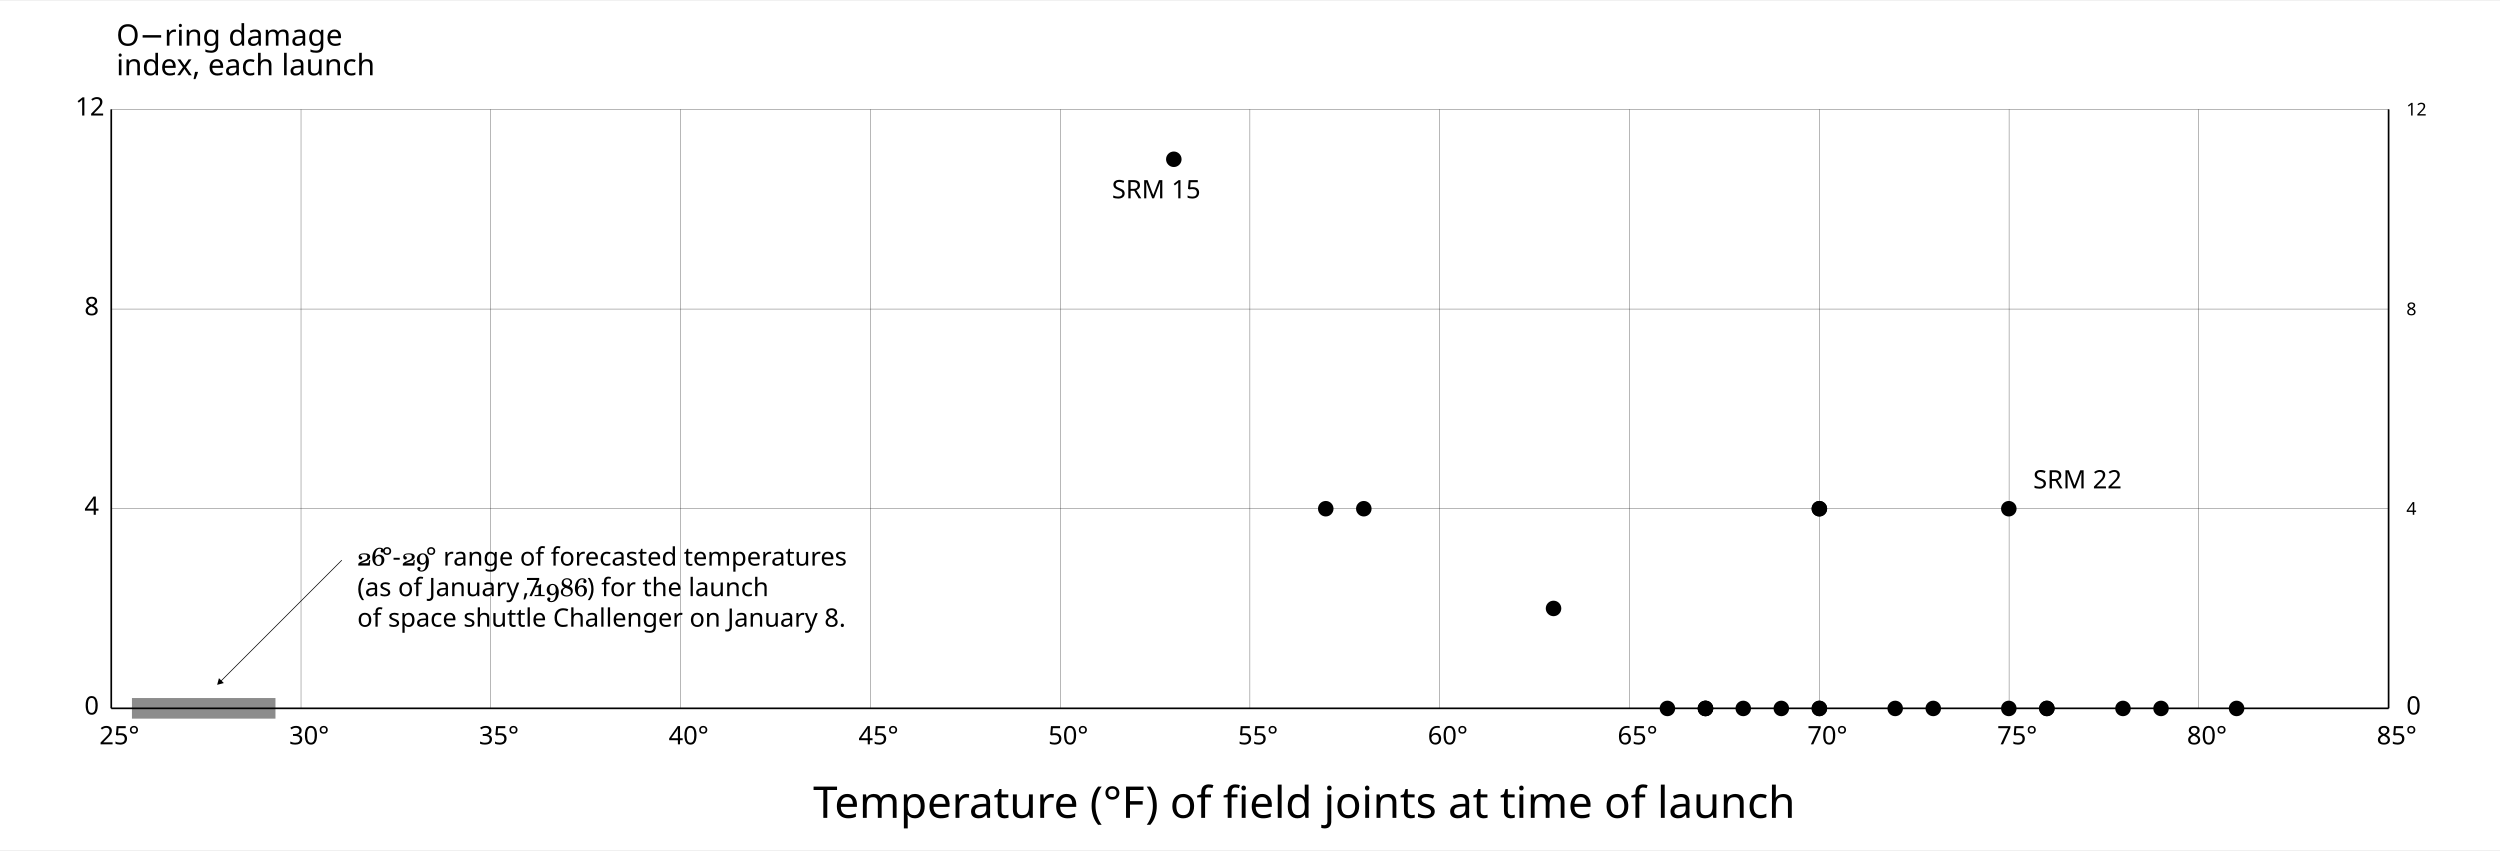
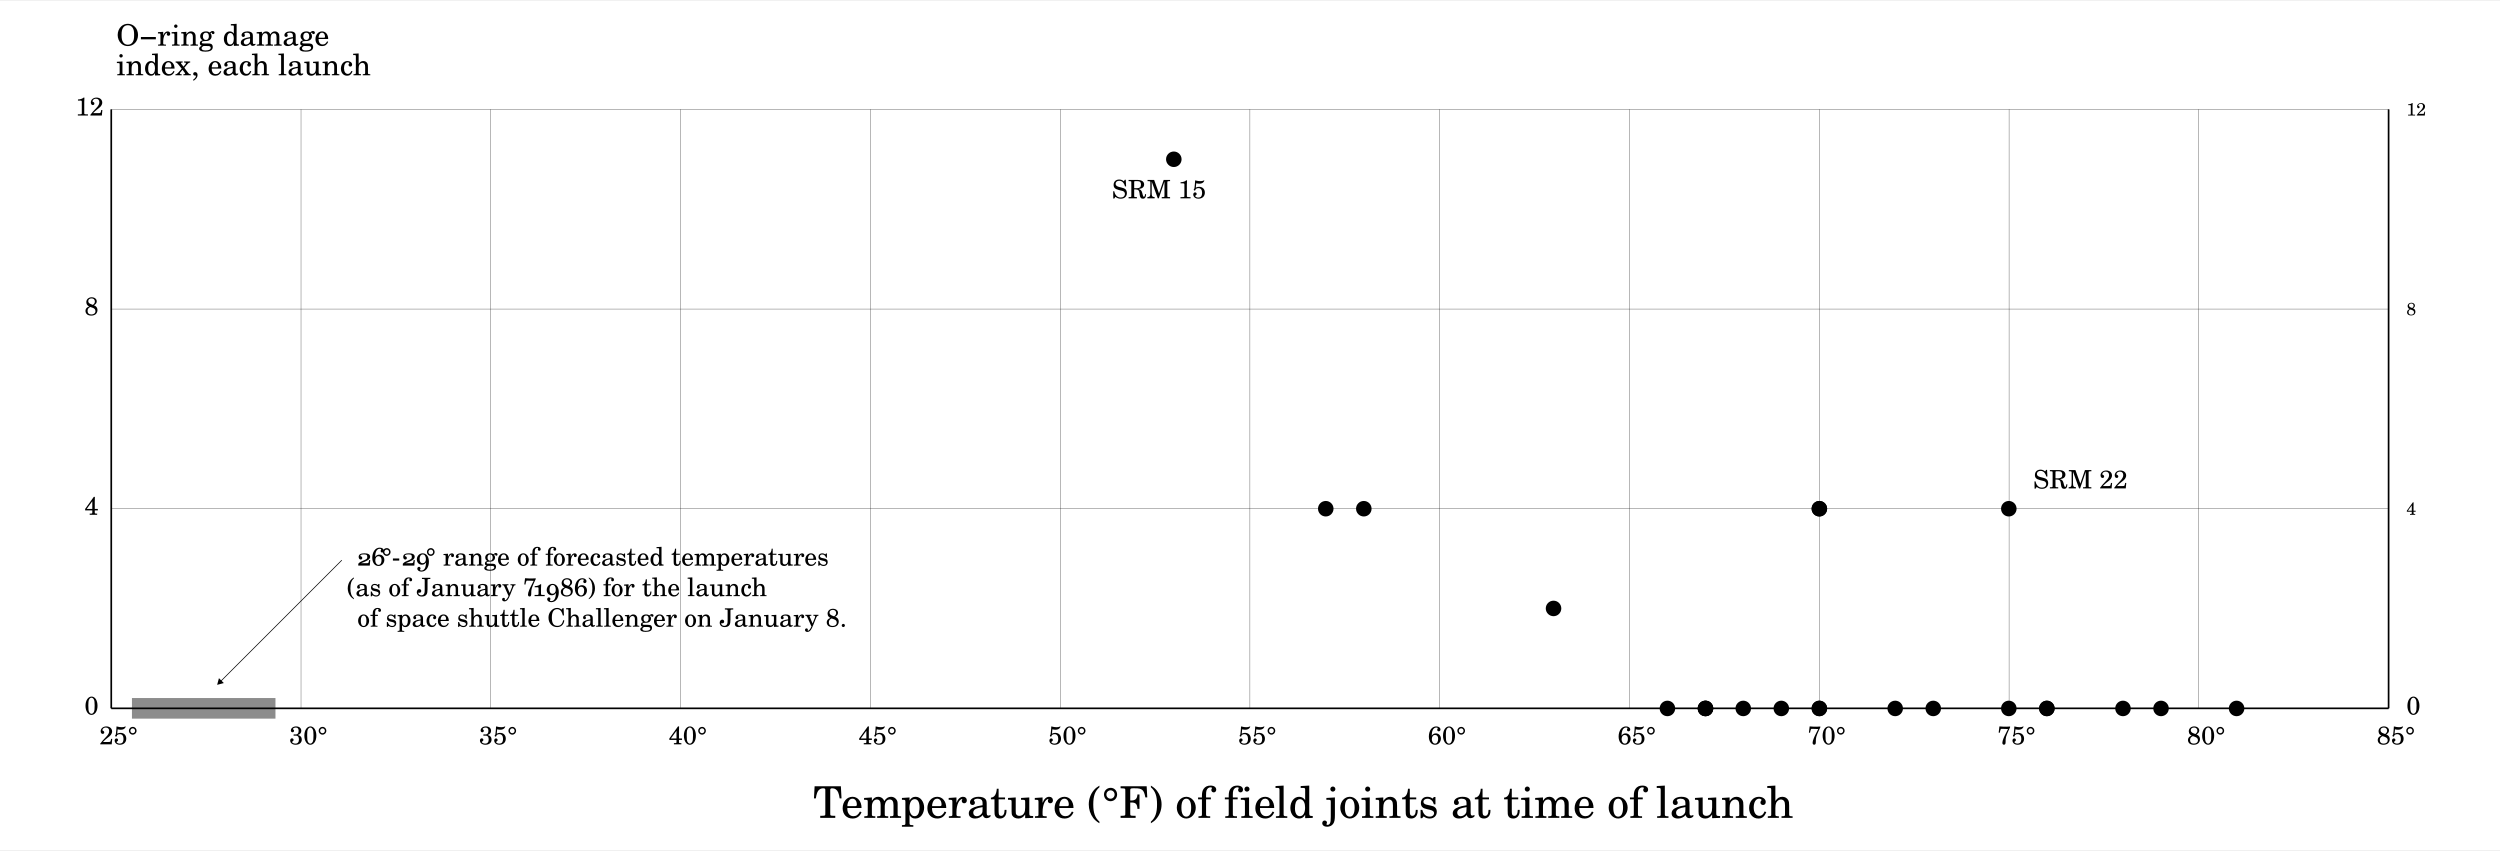
<svg xmlns="http://www.w3.org/2000/svg" viewBox="0 0 1440 489.6" height="489.6" width="1440" xml:space="preserve" id="svg2" version="1.1">
  <defs id="defs6">
    <clipPath clipPathUnits="userSpaceOnUse" id="clipPath18">
      <path d="M 0,367.2 H 1080 V 0 H 0 Z" id="path16" />
    </clipPath>
  </defs>
  <g id="g10" transform="matrix(1.333333,0,0,-1.333333,0,489.6)">
    <g id="g12">
      <g id="g14" clip-path="url(#clipPath18)">
        <path d="m -0.033,366.433 h 1080 V -0.766 h -1080 z" style="fill:#eaf2f3;fill-opacity:1;fill-rule:nonzero;stroke:none" id="path20" />
        <path d="m -0.033,366.433 h 1080 V -0.766 h -1080 z" style="fill:#ffffff;fill-opacity:1;fill-rule:nonzero;stroke:none" id="path22" />
        <path d="m -0.033,-0.767 v 367.2 h 1080 v -367.2 h -1080" style="fill:none;stroke:#ffffff;stroke-width:0.734;stroke-linecap:butt;stroke-linejoin:miter;stroke-miterlimit:10;stroke-dasharray:none;stroke-opacity:1" id="path24" />
        <path d="m 48.061,319.96 h 983.813 V 61.198 H 48.061 Z" style="fill:#ffffff;fill-opacity:1;fill-rule:nonzero;stroke:none" id="path26" />
        <path d="M 48.061,61.198 V 319.96 h 983.812 V 61.198 H 48.061" style="fill:none;stroke:#ffffff;stroke-width:0.734;stroke-linecap:butt;stroke-linejoin:miter;stroke-miterlimit:10;stroke-dasharray:none;stroke-opacity:1" id="path28" />
        <path d="M 1031.873,61.198 V 319.96 M 949.895,61.198 V 319.96 M 867.916,61.198 V 319.96 M 785.937,61.198 V 319.96 M 703.924,61.198 V 319.96 M 621.945,61.198 V 319.96 M 539.967,61.198 V 319.96 M 457.988,61.198 V 319.96 M 376.009,61.198 V 319.96 M 293.997,61.198 V 319.96 M 212.018,61.198 V 319.96 M 130.039,61.198 V 319.96 m -81.978,0 h 983.812 M 48.061,233.694 h 983.812 M 48.061,147.463 h 983.812 M 48.061,61.198 h 983.812 M 48.061,319.96 h 983.812 M 48.061,233.694 h 983.812 M 48.061,147.463 h 983.812 M 48.061,61.198 h 983.812" style="fill:none;stroke:#000000;stroke-width:0.12;stroke-linecap:butt;stroke-linejoin:miter;stroke-miterlimit:10;stroke-dasharray:none;stroke-opacity:1" id="path30" />
        <path d="m 509.888,298.394 c 0,1.546 -1.255,2.8 -2.801,2.8 -1.546,0 -2.801,-1.254 -2.801,-2.8 0,-1.547 1.255,-2.801 2.801,-2.801 1.546,0 2.801,1.254 2.801,2.801" style="fill:#000000;fill-opacity:1;fill-rule:nonzero;stroke:none" id="path32" />
        <path d="m 509.888,298.394 c 0,1.546 -1.255,2.8 -2.801,2.8 -1.546,0 -2.801,-1.254 -2.801,-2.8 0,-1.547 1.255,-2.801 2.801,-2.801 1.546,0 2.801,1.254 2.801,2.801" style="fill:none;stroke:#000000;stroke-width:1.102;stroke-linecap:butt;stroke-linejoin:miter;stroke-miterlimit:10;stroke-dasharray:none;stroke-opacity:1" id="path34" />
        <path d="m 575.528,147.434 c 0,1.545 -1.255,2.8 -2.801,2.8 -1.546,0 -2.801,-1.255 -2.801,-2.8 0,-1.547 1.255,-2.802 2.801,-2.802 1.546,0 2.801,1.255 2.801,2.802" style="fill:#000000;fill-opacity:1;fill-rule:nonzero;stroke:none" id="path36" />
        <path d="m 575.528,147.434 c 0,1.545 -1.255,2.8 -2.801,2.8 -1.546,0 -2.801,-1.255 -2.801,-2.8 0,-1.547 1.255,-2.802 2.801,-2.802 1.546,0 2.801,1.255 2.801,2.802" style="fill:none;stroke:#000000;stroke-width:1.102;stroke-linecap:butt;stroke-linejoin:miter;stroke-miterlimit:10;stroke-dasharray:none;stroke-opacity:1" id="path38" />
        <path d="m 591.968,147.434 c 0,1.545 -1.255,2.8 -2.801,2.8 -1.547,0 -2.802,-1.255 -2.802,-2.8 0,-1.547 1.255,-2.802 2.802,-2.802 1.546,0 2.801,1.255 2.801,2.802" style="fill:#000000;fill-opacity:1;fill-rule:nonzero;stroke:none" id="path40" />
        <path d="m 591.968,147.434 c 0,1.545 -1.255,2.8 -2.801,2.8 -1.547,0 -2.802,-1.255 -2.802,-2.8 0,-1.547 1.255,-2.802 2.802,-2.802 1.546,0 2.801,1.255 2.801,2.802" style="fill:none;stroke:#000000;stroke-width:1.102;stroke-linecap:butt;stroke-linejoin:miter;stroke-miterlimit:10;stroke-dasharray:none;stroke-opacity:1" id="path42" />
        <path d="m 673.928,104.354 c 0,1.545 -1.255,2.8 -2.801,2.8 -1.547,0 -2.802,-1.255 -2.802,-2.8 0,-1.547 1.255,-2.802 2.802,-2.802 1.546,0 2.801,1.255 2.801,2.802" style="fill:#000000;fill-opacity:1;fill-rule:nonzero;stroke:none" id="path44" />
        <path d="m 673.928,104.354 c 0,1.545 -1.255,2.8 -2.801,2.8 -1.547,0 -2.802,-1.255 -2.802,-2.8 0,-1.547 1.255,-2.802 2.802,-2.802 1.546,0 2.801,1.255 2.801,2.802" style="fill:none;stroke:#000000;stroke-width:1.102;stroke-linecap:butt;stroke-linejoin:miter;stroke-miterlimit:10;stroke-dasharray:none;stroke-opacity:1" id="path46" />
        <path d="m 723.128,61.153 c 0,1.546 -1.255,2.801 -2.801,2.801 -1.547,0 -2.802,-1.255 -2.802,-2.801 0,-1.546 1.255,-2.801 2.802,-2.801 1.546,0 2.801,1.255 2.801,2.801" style="fill:#000000;fill-opacity:1;fill-rule:nonzero;stroke:none" id="path48" />
        <path d="m 723.128,61.153 c 0,1.546 -1.255,2.801 -2.801,2.801 -1.547,0 -2.802,-1.255 -2.802,-2.801 0,-1.546 1.255,-2.801 2.802,-2.801 1.546,0 2.801,1.255 2.801,2.801" style="fill:none;stroke:#000000;stroke-width:1.102;stroke-linecap:butt;stroke-linejoin:miter;stroke-miterlimit:10;stroke-dasharray:none;stroke-opacity:1" id="path50" />
        <path d="m 739.568,61.153 c 0,1.546 -1.255,2.801 -2.801,2.801 -1.546,0 -2.801,-1.255 -2.801,-2.801 0,-1.546 1.255,-2.801 2.801,-2.801 1.546,0 2.801,1.255 2.801,2.801" style="fill:#000000;fill-opacity:1;fill-rule:nonzero;stroke:none" id="path52" />
        <path d="m 739.568,61.153 c 0,1.546 -1.255,2.801 -2.801,2.801 -1.546,0 -2.801,-1.255 -2.801,-2.801 0,-1.546 1.255,-2.801 2.801,-2.801 1.546,0 2.801,1.255 2.801,2.801" style="fill:none;stroke:#000000;stroke-width:1.102;stroke-linecap:butt;stroke-linejoin:miter;stroke-miterlimit:10;stroke-dasharray:none;stroke-opacity:1" id="path54" />
        <path d="m 739.568,61.153 c 0,1.546 -1.255,2.801 -2.801,2.801 -1.546,0 -2.801,-1.255 -2.801,-2.801 0,-1.546 1.255,-2.801 2.801,-2.801 1.546,0 2.801,1.255 2.801,2.801" style="fill:#000000;fill-opacity:1;fill-rule:nonzero;stroke:none" id="path56" />
        <path d="m 739.568,61.153 c 0,1.546 -1.255,2.801 -2.801,2.801 -1.546,0 -2.801,-1.255 -2.801,-2.801 0,-1.546 1.255,-2.801 2.801,-2.801 1.546,0 2.801,1.255 2.801,2.801" style="fill:none;stroke:#000000;stroke-width:1.102;stroke-linecap:butt;stroke-linejoin:miter;stroke-miterlimit:10;stroke-dasharray:none;stroke-opacity:1" id="path58" />
        <path d="m 739.568,61.153 c 0,1.546 -1.255,2.801 -2.801,2.801 -1.546,0 -2.801,-1.255 -2.801,-2.801 0,-1.546 1.255,-2.801 2.801,-2.801 1.546,0 2.801,1.255 2.801,2.801" style="fill:#000000;fill-opacity:1;fill-rule:nonzero;stroke:none" id="path60" />
        <path d="m 739.568,61.153 c 0,1.546 -1.255,2.801 -2.801,2.801 -1.546,0 -2.801,-1.255 -2.801,-2.801 0,-1.546 1.255,-2.801 2.801,-2.801 1.546,0 2.801,1.255 2.801,2.801" style="fill:none;stroke:#000000;stroke-width:1.102;stroke-linecap:butt;stroke-linejoin:miter;stroke-miterlimit:10;stroke-dasharray:none;stroke-opacity:1" id="path62" />
        <path d="m 755.888,61.153 c 0,1.546 -1.255,2.801 -2.801,2.801 -1.546,0 -2.802,-1.255 -2.802,-2.801 0,-1.546 1.256,-2.801 2.802,-2.801 1.546,0 2.801,1.255 2.801,2.801" style="fill:#000000;fill-opacity:1;fill-rule:nonzero;stroke:none" id="path64" />
        <path d="m 755.888,61.153 c 0,1.546 -1.255,2.801 -2.801,2.801 -1.546,0 -2.802,-1.255 -2.802,-2.801 0,-1.546 1.256,-2.801 2.802,-2.801 1.546,0 2.801,1.255 2.801,2.801" style="fill:none;stroke:#000000;stroke-width:1.102;stroke-linecap:butt;stroke-linejoin:miter;stroke-miterlimit:10;stroke-dasharray:none;stroke-opacity:1" id="path66" />
        <path d="m 772.328,61.153 c 0,1.546 -1.255,2.801 -2.802,2.801 -1.546,0 -2.8,-1.255 -2.8,-2.801 0,-1.546 1.254,-2.801 2.8,-2.801 1.547,0 2.802,1.255 2.802,2.801" style="fill:#000000;fill-opacity:1;fill-rule:nonzero;stroke:none" id="path68" />
        <path d="m 772.328,61.153 c 0,1.546 -1.255,2.801 -2.802,2.801 -1.546,0 -2.8,-1.255 -2.8,-2.801 0,-1.546 1.254,-2.801 2.8,-2.801 1.547,0 2.802,1.255 2.802,2.801" style="fill:none;stroke:#000000;stroke-width:1.102;stroke-linecap:butt;stroke-linejoin:miter;stroke-miterlimit:10;stroke-dasharray:none;stroke-opacity:1" id="path70" />
        <path d="m 788.768,147.434 c 0,1.545 -1.255,2.8 -2.801,2.8 -1.546,0 -2.801,-1.255 -2.801,-2.8 0,-1.547 1.255,-2.802 2.801,-2.802 1.546,0 2.801,1.255 2.801,2.802" style="fill:#000000;fill-opacity:1;fill-rule:nonzero;stroke:none" id="path72" />
        <path d="m 788.768,147.434 c 0,1.545 -1.255,2.8 -2.801,2.8 -1.546,0 -2.801,-1.255 -2.801,-2.8 0,-1.547 1.255,-2.802 2.801,-2.802 1.546,0 2.801,1.255 2.801,2.802" style="fill:none;stroke:#000000;stroke-width:1.102;stroke-linecap:butt;stroke-linejoin:miter;stroke-miterlimit:10;stroke-dasharray:none;stroke-opacity:1" id="path74" />
        <path d="m 788.768,61.153 c 0,1.546 -1.255,2.801 -2.801,2.801 -1.546,0 -2.801,-1.255 -2.801,-2.801 0,-1.546 1.255,-2.801 2.801,-2.801 1.546,0 2.801,1.255 2.801,2.801" style="fill:#000000;fill-opacity:1;fill-rule:nonzero;stroke:none" id="path76" />
        <path d="m 788.768,61.153 c 0,1.546 -1.255,2.801 -2.801,2.801 -1.546,0 -2.801,-1.255 -2.801,-2.801 0,-1.546 1.255,-2.801 2.801,-2.801 1.546,0 2.801,1.255 2.801,2.801" style="fill:none;stroke:#000000;stroke-width:1.102;stroke-linecap:butt;stroke-linejoin:miter;stroke-miterlimit:10;stroke-dasharray:none;stroke-opacity:1" id="path78" />
        <path d="m 788.768,147.434 c 0,1.545 -1.255,2.8 -2.801,2.8 -1.546,0 -2.801,-1.255 -2.801,-2.8 0,-1.547 1.255,-2.802 2.801,-2.802 1.546,0 2.801,1.255 2.801,2.802" style="fill:#000000;fill-opacity:1;fill-rule:nonzero;stroke:none" id="path80" />
        <path d="m 788.768,147.434 c 0,1.545 -1.255,2.8 -2.801,2.8 -1.546,0 -2.801,-1.255 -2.801,-2.8 0,-1.547 1.255,-2.802 2.801,-2.802 1.546,0 2.801,1.255 2.801,2.802" style="fill:none;stroke:#000000;stroke-width:1.102;stroke-linecap:butt;stroke-linejoin:miter;stroke-miterlimit:10;stroke-dasharray:none;stroke-opacity:1" id="path82" />
        <path d="m 788.768,61.153 c 0,1.546 -1.255,2.801 -2.801,2.801 -1.546,0 -2.801,-1.255 -2.801,-2.801 0,-1.546 1.255,-2.801 2.801,-2.801 1.546,0 2.801,1.255 2.801,2.801" style="fill:#000000;fill-opacity:1;fill-rule:nonzero;stroke:none" id="path84" />
        <path d="m 788.768,61.153 c 0,1.546 -1.255,2.801 -2.801,2.801 -1.546,0 -2.801,-1.255 -2.801,-2.801 0,-1.546 1.255,-2.801 2.801,-2.801 1.546,0 2.801,1.255 2.801,2.801" style="fill:none;stroke:#000000;stroke-width:1.102;stroke-linecap:butt;stroke-linejoin:miter;stroke-miterlimit:10;stroke-dasharray:none;stroke-opacity:1" id="path86" />
        <path d="m 821.528,61.153 c 0,1.546 -1.255,2.801 -2.801,2.801 -1.546,0 -2.801,-1.255 -2.801,-2.801 0,-1.546 1.255,-2.801 2.801,-2.801 1.546,0 2.801,1.255 2.801,2.801" style="fill:#000000;fill-opacity:1;fill-rule:nonzero;stroke:none" id="path88" />
        <path d="m 821.528,61.153 c 0,1.546 -1.255,2.801 -2.801,2.801 -1.546,0 -2.801,-1.255 -2.801,-2.801 0,-1.546 1.255,-2.801 2.801,-2.801 1.546,0 2.801,1.255 2.801,2.801" style="fill:none;stroke:#000000;stroke-width:1.102;stroke-linecap:butt;stroke-linejoin:miter;stroke-miterlimit:10;stroke-dasharray:none;stroke-opacity:1" id="path90" />
        <path d="m 837.968,61.153 c 0,1.546 -1.255,2.801 -2.801,2.801 -1.547,0 -2.802,-1.255 -2.802,-2.801 0,-1.546 1.255,-2.801 2.802,-2.801 1.546,0 2.801,1.255 2.801,2.801" style="fill:#000000;fill-opacity:1;fill-rule:nonzero;stroke:none" id="path92" />
        <path d="m 837.968,61.153 c 0,1.546 -1.255,2.801 -2.801,2.801 -1.547,0 -2.802,-1.255 -2.802,-2.801 0,-1.546 1.255,-2.801 2.802,-2.801 1.546,0 2.801,1.255 2.801,2.801" style="fill:none;stroke:#000000;stroke-width:1.102;stroke-linecap:butt;stroke-linejoin:miter;stroke-miterlimit:10;stroke-dasharray:none;stroke-opacity:1" id="path94" />
        <path d="m 870.608,61.153 c 0,1.546 -1.254,2.801 -2.801,2.801 -1.546,0 -2.801,-1.255 -2.801,-2.801 0,-1.546 1.255,-2.801 2.801,-2.801 1.547,0 2.801,1.255 2.801,2.801" style="fill:#000000;fill-opacity:1;fill-rule:nonzero;stroke:none" id="path96" />
        <path d="m 870.608,61.153 c 0,1.546 -1.254,2.801 -2.801,2.801 -1.546,0 -2.801,-1.255 -2.801,-2.801 0,-1.546 1.255,-2.801 2.801,-2.801 1.547,0 2.801,1.255 2.801,2.801" style="fill:none;stroke:#000000;stroke-width:1.102;stroke-linecap:butt;stroke-linejoin:miter;stroke-miterlimit:10;stroke-dasharray:none;stroke-opacity:1" id="path98" />
        <path d="m 870.608,147.434 c 0,1.545 -1.254,2.8 -2.801,2.8 -1.546,0 -2.801,-1.255 -2.801,-2.8 0,-1.547 1.255,-2.802 2.801,-2.802 1.547,0 2.801,1.255 2.801,2.802" style="fill:#000000;fill-opacity:1;fill-rule:nonzero;stroke:none" id="path100" />
        <path d="m 870.608,147.434 c 0,1.545 -1.254,2.8 -2.801,2.8 -1.546,0 -2.801,-1.255 -2.801,-2.8 0,-1.547 1.255,-2.802 2.801,-2.802 1.547,0 2.801,1.255 2.801,2.802" style="fill:none;stroke:#000000;stroke-width:1.102;stroke-linecap:butt;stroke-linejoin:miter;stroke-miterlimit:10;stroke-dasharray:none;stroke-opacity:1" id="path102" />
        <path d="m 887.048,61.153 c 0,1.546 -1.255,2.801 -2.801,2.801 -1.547,0 -2.802,-1.255 -2.802,-2.801 0,-1.546 1.255,-2.801 2.802,-2.801 1.546,0 2.801,1.255 2.801,2.801" style="fill:#000000;fill-opacity:1;fill-rule:nonzero;stroke:none" id="path104" />
        <path d="m 887.048,61.153 c 0,1.546 -1.255,2.801 -2.801,2.801 -1.547,0 -2.802,-1.255 -2.802,-2.801 0,-1.546 1.255,-2.801 2.802,-2.801 1.546,0 2.801,1.255 2.801,2.801" style="fill:none;stroke:#000000;stroke-width:1.102;stroke-linecap:butt;stroke-linejoin:miter;stroke-miterlimit:10;stroke-dasharray:none;stroke-opacity:1" id="path106" />
        <path d="m 887.048,61.153 c 0,1.546 -1.255,2.801 -2.801,2.801 -1.547,0 -2.802,-1.255 -2.802,-2.801 0,-1.546 1.255,-2.801 2.802,-2.801 1.546,0 2.801,1.255 2.801,2.801" style="fill:#000000;fill-opacity:1;fill-rule:nonzero;stroke:none" id="path108" />
        <path d="m 887.048,61.153 c 0,1.546 -1.255,2.801 -2.801,2.801 -1.547,0 -2.802,-1.255 -2.802,-2.801 0,-1.546 1.255,-2.801 2.802,-2.801 1.546,0 2.801,1.255 2.801,2.801" style="fill:none;stroke:#000000;stroke-width:1.102;stroke-linecap:butt;stroke-linejoin:miter;stroke-miterlimit:10;stroke-dasharray:none;stroke-opacity:1" id="path110" />
        <path d="m 919.928,61.153 c 0,1.546 -1.255,2.801 -2.801,2.801 -1.547,0 -2.802,-1.255 -2.802,-2.801 0,-1.546 1.255,-2.801 2.802,-2.801 1.546,0 2.801,1.255 2.801,2.801" style="fill:#000000;fill-opacity:1;fill-rule:nonzero;stroke:none" id="path112" />
        <path d="m 919.928,61.153 c 0,1.546 -1.255,2.801 -2.801,2.801 -1.547,0 -2.802,-1.255 -2.802,-2.801 0,-1.546 1.255,-2.801 2.802,-2.801 1.546,0 2.801,1.255 2.801,2.801" style="fill:none;stroke:#000000;stroke-width:1.102;stroke-linecap:butt;stroke-linejoin:miter;stroke-miterlimit:10;stroke-dasharray:none;stroke-opacity:1" id="path114" />
        <path d="m 936.368,61.153 c 0,1.546 -1.255,2.801 -2.802,2.801 -1.545,0 -2.8,-1.255 -2.8,-2.801 0,-1.546 1.255,-2.801 2.8,-2.801 1.547,0 2.802,1.255 2.802,2.801" style="fill:#000000;fill-opacity:1;fill-rule:nonzero;stroke:none" id="path116" />
        <path d="m 936.368,61.153 c 0,1.546 -1.255,2.801 -2.802,2.801 -1.545,0 -2.8,-1.255 -2.8,-2.801 0,-1.546 1.255,-2.801 2.8,-2.801 1.547,0 2.802,1.255 2.802,2.801" style="fill:none;stroke:#000000;stroke-width:1.102;stroke-linecap:butt;stroke-linejoin:miter;stroke-miterlimit:10;stroke-dasharray:none;stroke-opacity:1" id="path118" />
        <path d="m 969.008,61.153 c 0,1.546 -1.255,2.801 -2.801,2.801 -1.547,0 -2.802,-1.255 -2.802,-2.801 0,-1.546 1.255,-2.801 2.802,-2.801 1.546,0 2.801,1.255 2.801,2.801" style="fill:#000000;fill-opacity:1;fill-rule:nonzero;stroke:none" id="path120" />
        <path d="m 969.008,61.153 c 0,1.546 -1.255,2.801 -2.801,2.801 -1.547,0 -2.802,-1.255 -2.802,-2.801 0,-1.546 1.255,-2.801 2.802,-2.801 1.546,0 2.801,1.255 2.801,2.801" style="fill:none;stroke:#000000;stroke-width:1.102;stroke-linecap:butt;stroke-linejoin:miter;stroke-miterlimit:10;stroke-dasharray:none;stroke-opacity:1" id="path122" />
        <path d="M 1031.873,61.198 V 319.96" style="fill:none;stroke:#000000;stroke-width:0.734;stroke-linecap:butt;stroke-linejoin:miter;stroke-miterlimit:10;stroke-dasharray:none;stroke-opacity:1" id="path124" />
-         <text transform="matrix(1,0,0,-1,1039.534,58.5313)" style="font-size:11px;-inkscape-font-specification:Guardi LT Std;writing-mode:lr-tb;font-family:Guardi LT Std;fill-opacity:1;fill-rule:nonzero;stroke:none;font-stretch:normal;font-variant:normal;font-weight:normal;fill:#000000" id="text128">
+         <text transform="matrix(1,0,0,-1,1039.534,58.5313)" style="font-size:11px;-inkscape-font-specification:Century Schoolbook L;writing-mode:lr-tb;font-family:Century Schoolbook L;fill-opacity:1;fill-rule:nonzero;stroke:none;font-stretch:normal;font-variant:normal;font-weight:normal;fill:#000000" id="text128">
          <tspan x="0" y="0" id="tspan126">0</tspan>
        </text>
-         <text transform="matrix(1,0,0,-1,1039.534,144.7979)" style="font-size:7.661px;-inkscape-font-specification:Guardi LT Std;writing-mode:lr-tb;font-family:Guardi LT Std;fill-opacity:1;fill-rule:nonzero;stroke:none;font-stretch:normal;font-variant:normal;font-weight:normal;fill:#000000" id="text132">
+         <text transform="matrix(1,0,0,-1,1039.534,144.7979)" style="font-size:7.661px;-inkscape-font-specification:Century Schoolbook L;writing-mode:lr-tb;font-family:Century Schoolbook L;fill-opacity:1;fill-rule:nonzero;stroke:none;font-stretch:normal;font-variant:normal;font-weight:normal;fill:#000000" id="text132">
          <tspan x="0" y="0" id="tspan130">4</tspan>
        </text>
-         <text transform="matrix(1,0,0,-1,1039.534,231.0283)" style="font-size:7.661px;-inkscape-font-specification:Guardi LT Std;writing-mode:lr-tb;font-family:Guardi LT Std;fill-opacity:1;fill-rule:nonzero;stroke:none;font-stretch:normal;font-variant:normal;font-weight:normal;fill:#000000" id="text136">
+         <text transform="matrix(1,0,0,-1,1039.534,231.0283)" style="font-size:7.661px;-inkscape-font-specification:Century Schoolbook L;writing-mode:lr-tb;font-family:Century Schoolbook L;fill-opacity:1;fill-rule:nonzero;stroke:none;font-stretch:normal;font-variant:normal;font-weight:normal;fill:#000000" id="text136">
          <tspan x="0" y="0" id="tspan134">8</tspan>
        </text>
-         <text transform="matrix(1,0,0,-1,1039.534,317.2939)" style="font-size:7.661px;-inkscape-font-specification:Guardi LT Std;writing-mode:lr-tb;font-family:Guardi LT Std;fill-opacity:1;fill-rule:nonzero;stroke:none;font-stretch:normal;font-variant:normal;font-weight:normal;fill:#000000" id="text140">
+         <text transform="matrix(1,0,0,-1,1039.534,317.2939)" style="font-size:7.661px;-inkscape-font-specification:Century Schoolbook L;writing-mode:lr-tb;font-family:Century Schoolbook L;fill-opacity:1;fill-rule:nonzero;stroke:none;font-stretch:normal;font-variant:normal;font-weight:normal;fill:#000000" id="text140">
          <tspan x="0" y="0" id="tspan138">12</tspan>
        </text>
        <path d="M 48.061,61.198 V 319.96" style="fill:none;stroke:#000000;stroke-width:0.734;stroke-linecap:butt;stroke-linejoin:miter;stroke-miterlimit:10;stroke-dasharray:none;stroke-opacity:1" id="path142" />
-         <text transform="matrix(1,0,0,-1,36.4692,58.5313)" style="font-size:11px;-inkscape-font-specification:Guardi LT Std;writing-mode:lr-tb;font-family:Guardi LT Std;fill-opacity:1;fill-rule:nonzero;stroke:none;font-stretch:normal;font-variant:normal;font-weight:normal;fill:#000000" id="text146">
+         <text transform="matrix(1,0,0,-1,36.4692,58.5313)" style="font-size:11px;-inkscape-font-specification:Century Schoolbook L;writing-mode:lr-tb;font-family:Century Schoolbook L;fill-opacity:1;fill-rule:nonzero;stroke:none;font-stretch:normal;font-variant:normal;font-weight:normal;fill:#000000" id="text146">
          <tspan x="0" y="0" id="tspan144">0</tspan>
        </text>
-         <text transform="matrix(1,0,0,-1,36.4692,144.7979)" style="font-size:11px;-inkscape-font-specification:Guardi LT Std;writing-mode:lr-tb;font-family:Guardi LT Std;fill-opacity:1;fill-rule:nonzero;stroke:none;font-stretch:normal;font-variant:normal;font-weight:normal;fill:#000000" id="text150">
+         <text transform="matrix(1,0,0,-1,36.4692,144.7979)" style="font-size:11px;-inkscape-font-specification:Century Schoolbook L;writing-mode:lr-tb;font-family:Century Schoolbook L;fill-opacity:1;fill-rule:nonzero;stroke:none;font-stretch:normal;font-variant:normal;font-weight:normal;fill:#000000" id="text150">
          <tspan x="0" y="0" id="tspan148">4</tspan>
        </text>
-         <text transform="matrix(1,0,0,-1,36.4692,231.0283)" style="font-size:11px;-inkscape-font-specification:Guardi LT Std;writing-mode:lr-tb;font-family:Guardi LT Std;fill-opacity:1;fill-rule:nonzero;stroke:none;font-stretch:normal;font-variant:normal;font-weight:normal;fill:#000000" id="text154">
+         <text transform="matrix(1,0,0,-1,36.4692,231.0283)" style="font-size:11px;-inkscape-font-specification:Century Schoolbook L;writing-mode:lr-tb;font-family:Century Schoolbook L;fill-opacity:1;fill-rule:nonzero;stroke:none;font-stretch:normal;font-variant:normal;font-weight:normal;fill:#000000" id="text154">
          <tspan x="0" y="0" id="tspan152">8</tspan>
        </text>
-         <text transform="matrix(1,0,0,-1,32.5386,317.2939)" style="font-size:11px;-inkscape-font-specification:Guardi LT Std;writing-mode:lr-tb;font-family:Guardi LT Std;fill-opacity:1;fill-rule:nonzero;stroke:none;font-stretch:normal;font-variant:normal;font-weight:normal;fill:#000000" id="text158">
+         <text transform="matrix(1,0,0,-1,32.5386,317.2939)" style="font-size:11px;-inkscape-font-specification:Century Schoolbook L;writing-mode:lr-tb;font-family:Century Schoolbook L;fill-opacity:1;fill-rule:nonzero;stroke:none;font-stretch:normal;font-variant:normal;font-weight:normal;fill:#000000" id="text158">
          <tspan x="0" y="0" id="tspan156">12</tspan>
        </text>
-         <text transform="matrix(1,0,0,-1,42.9116,45.6387)" style="font-size:11px;-inkscape-font-specification:Guardi LT Std;writing-mode:lr-tb;font-family:Guardi LT Std;fill-opacity:1;fill-rule:nonzero;stroke:none;font-stretch:normal;font-variant:normal;font-weight:normal;fill:#000000" id="text162">
+         <text transform="matrix(1,0,0,-1,42.9116,45.6387)" style="font-size:11px;-inkscape-font-specification:Century Schoolbook L;writing-mode:lr-tb;font-family:Century Schoolbook L;fill-opacity:1;fill-rule:nonzero;stroke:none;font-stretch:normal;font-variant:normal;font-weight:normal;fill:#000000" id="text162">
          <tspan x="0" y="0" id="tspan160">25°</tspan>
        </text>
-         <text transform="matrix(1,0,0,-1,124.8911,45.6387)" style="font-size:11px;-inkscape-font-specification:Guardi LT Std;writing-mode:lr-tb;font-family:Guardi LT Std;fill-opacity:1;fill-rule:nonzero;stroke:none;font-stretch:normal;font-variant:normal;font-weight:normal;fill:#000000" id="text166">
+         <text transform="matrix(1,0,0,-1,124.8911,45.6387)" style="font-size:11px;-inkscape-font-specification:Century Schoolbook L;writing-mode:lr-tb;font-family:Century Schoolbook L;fill-opacity:1;fill-rule:nonzero;stroke:none;font-stretch:normal;font-variant:normal;font-weight:normal;fill:#000000" id="text166">
          <tspan x="0" y="0" id="tspan164">30°</tspan>
        </text>
-         <text transform="matrix(1,0,0,-1,206.8696,45.6387)" style="font-size:11px;-inkscape-font-specification:Guardi LT Std;writing-mode:lr-tb;font-family:Guardi LT Std;fill-opacity:1;fill-rule:nonzero;stroke:none;font-stretch:normal;font-variant:normal;font-weight:normal;fill:#000000" id="text170">
+         <text transform="matrix(1,0,0,-1,206.8696,45.6387)" style="font-size:11px;-inkscape-font-specification:Century Schoolbook L;writing-mode:lr-tb;font-family:Century Schoolbook L;fill-opacity:1;fill-rule:nonzero;stroke:none;font-stretch:normal;font-variant:normal;font-weight:normal;fill:#000000" id="text170">
          <tspan x="0" y="0" id="tspan168">35°</tspan>
        </text>
-         <text transform="matrix(1,0,0,-1,288.8481,45.6387)" style="font-size:11px;-inkscape-font-specification:Guardi LT Std;writing-mode:lr-tb;font-family:Guardi LT Std;fill-opacity:1;fill-rule:nonzero;stroke:none;font-stretch:normal;font-variant:normal;font-weight:normal;fill:#000000" id="text174">
+         <text transform="matrix(1,0,0,-1,288.8481,45.6387)" style="font-size:11px;-inkscape-font-specification:Century Schoolbook L;writing-mode:lr-tb;font-family:Century Schoolbook L;fill-opacity:1;fill-rule:nonzero;stroke:none;font-stretch:normal;font-variant:normal;font-weight:normal;fill:#000000" id="text174">
          <tspan x="0" y="0" id="tspan172">40°</tspan>
        </text>
-         <text transform="matrix(1,0,0,-1,370.8608,45.6387)" style="font-size:11px;-inkscape-font-specification:Guardi LT Std;writing-mode:lr-tb;font-family:Guardi LT Std;fill-opacity:1;fill-rule:nonzero;stroke:none;font-stretch:normal;font-variant:normal;font-weight:normal;fill:#000000" id="text178">
+         <text transform="matrix(1,0,0,-1,370.8608,45.6387)" style="font-size:11px;-inkscape-font-specification:Century Schoolbook L;writing-mode:lr-tb;font-family:Century Schoolbook L;fill-opacity:1;fill-rule:nonzero;stroke:none;font-stretch:normal;font-variant:normal;font-weight:normal;fill:#000000" id="text178">
          <tspan x="0" y="0" id="tspan176">45°</tspan>
        </text>
-         <text transform="matrix(1,0,0,-1,452.8398,45.6387)" style="font-size:11px;-inkscape-font-specification:Guardi LT Std;writing-mode:lr-tb;font-family:Guardi LT Std;fill-opacity:1;fill-rule:nonzero;stroke:none;font-stretch:normal;font-variant:normal;font-weight:normal;fill:#000000" id="text182">
+         <text transform="matrix(1,0,0,-1,452.8398,45.6387)" style="font-size:11px;-inkscape-font-specification:Century Schoolbook L;writing-mode:lr-tb;font-family:Century Schoolbook L;fill-opacity:1;fill-rule:nonzero;stroke:none;font-stretch:normal;font-variant:normal;font-weight:normal;fill:#000000" id="text182">
          <tspan x="0" y="0" id="tspan180">50°</tspan>
        </text>
-         <text transform="matrix(1,0,0,-1,534.8184,45.6387)" style="font-size:11px;-inkscape-font-specification:Guardi LT Std;writing-mode:lr-tb;font-family:Guardi LT Std;fill-opacity:1;fill-rule:nonzero;stroke:none;font-stretch:normal;font-variant:normal;font-weight:normal;fill:#000000" id="text186">
+         <text transform="matrix(1,0,0,-1,534.8184,45.6387)" style="font-size:11px;-inkscape-font-specification:Century Schoolbook L;writing-mode:lr-tb;font-family:Century Schoolbook L;fill-opacity:1;fill-rule:nonzero;stroke:none;font-stretch:normal;font-variant:normal;font-weight:normal;fill:#000000" id="text186">
          <tspan x="0" y="0" id="tspan184">55°</tspan>
        </text>
-         <text transform="matrix(1,0,0,-1,616.7979,45.6387)" style="font-size:11px;-inkscape-font-specification:Guardi LT Std;writing-mode:lr-tb;font-family:Guardi LT Std;fill-opacity:1;fill-rule:nonzero;stroke:none;font-stretch:normal;font-variant:normal;font-weight:normal;fill:#000000" id="text190">
+         <text transform="matrix(1,0,0,-1,616.7979,45.6387)" style="font-size:11px;-inkscape-font-specification:Century Schoolbook L;writing-mode:lr-tb;font-family:Century Schoolbook L;fill-opacity:1;fill-rule:nonzero;stroke:none;font-stretch:normal;font-variant:normal;font-weight:normal;fill:#000000" id="text190">
          <tspan x="0" y="0" id="tspan188">60°</tspan>
        </text>
-         <text transform="matrix(1,0,0,-1,698.7764,45.6387)" style="font-size:11px;-inkscape-font-specification:Guardi LT Std;writing-mode:lr-tb;font-family:Guardi LT Std;fill-opacity:1;fill-rule:nonzero;stroke:none;font-stretch:normal;font-variant:normal;font-weight:normal;fill:#000000" id="text194">
+         <text transform="matrix(1,0,0,-1,698.7764,45.6387)" style="font-size:11px;-inkscape-font-specification:Century Schoolbook L;writing-mode:lr-tb;font-family:Century Schoolbook L;fill-opacity:1;fill-rule:nonzero;stroke:none;font-stretch:normal;font-variant:normal;font-weight:normal;fill:#000000" id="text194">
          <tspan x="0" y="0" id="tspan192">65°</tspan>
        </text>
-         <text transform="matrix(1,0,0,-1,780.7891,45.6387)" style="font-size:11px;-inkscape-font-specification:Guardi LT Std;writing-mode:lr-tb;font-family:Guardi LT Std;fill-opacity:1;fill-rule:nonzero;stroke:none;font-stretch:normal;font-variant:normal;font-weight:normal;fill:#000000" id="text198">
+         <text transform="matrix(1,0,0,-1,780.7891,45.6387)" style="font-size:11px;-inkscape-font-specification:Century Schoolbook L;writing-mode:lr-tb;font-family:Century Schoolbook L;fill-opacity:1;fill-rule:nonzero;stroke:none;font-stretch:normal;font-variant:normal;font-weight:normal;fill:#000000" id="text198">
          <tspan x="0" y="0" id="tspan196">70°</tspan>
        </text>
-         <text transform="matrix(1,0,0,-1,862.7676,45.6387)" style="font-size:11px;-inkscape-font-specification:Guardi LT Std;writing-mode:lr-tb;font-family:Guardi LT Std;fill-opacity:1;fill-rule:nonzero;stroke:none;font-stretch:normal;font-variant:normal;font-weight:normal;fill:#000000" id="text202">
+         <text transform="matrix(1,0,0,-1,862.7676,45.6387)" style="font-size:11px;-inkscape-font-specification:Century Schoolbook L;writing-mode:lr-tb;font-family:Century Schoolbook L;fill-opacity:1;fill-rule:nonzero;stroke:none;font-stretch:normal;font-variant:normal;font-weight:normal;fill:#000000" id="text202">
          <tspan x="0" y="0" id="tspan200">75°</tspan>
        </text>
-         <text transform="matrix(1,0,0,-1,944.7461,45.6387)" style="font-size:11px;-inkscape-font-specification:Guardi LT Std;writing-mode:lr-tb;font-family:Guardi LT Std;fill-opacity:1;fill-rule:nonzero;stroke:none;font-stretch:normal;font-variant:normal;font-weight:normal;fill:#000000" id="text206">
+         <text transform="matrix(1,0,0,-1,944.7461,45.6387)" style="font-size:11px;-inkscape-font-specification:Century Schoolbook L;writing-mode:lr-tb;font-family:Century Schoolbook L;fill-opacity:1;fill-rule:nonzero;stroke:none;font-stretch:normal;font-variant:normal;font-weight:normal;fill:#000000" id="text206">
          <tspan x="0" y="0" id="tspan204">80°</tspan>
        </text>
-         <text transform="matrix(1,0,0,-1,1026.725,45.6387)" style="font-size:11px;-inkscape-font-specification:Guardi LT Std;writing-mode:lr-tb;font-family:Guardi LT Std;fill-opacity:1;fill-rule:nonzero;stroke:none;font-stretch:normal;font-variant:normal;font-weight:normal;fill:#000000" id="text210">
+         <text transform="matrix(1,0,0,-1,1026.725,45.6387)" style="font-size:11px;-inkscape-font-specification:Century Schoolbook L;writing-mode:lr-tb;font-family:Century Schoolbook L;fill-opacity:1;fill-rule:nonzero;stroke:none;font-stretch:normal;font-variant:normal;font-weight:normal;fill:#000000" id="text210">
          <tspan x="0" y="0" id="tspan208">85°</tspan>
        </text>
-         <text transform="matrix(1,0,0,-1,351.2729,13.875)" style="font-size:18.934px;-inkscape-font-specification:Guardi LT Std;writing-mode:lr-tb;font-family:Guardi LT Std;fill-opacity:1;fill-rule:nonzero;stroke:none;font-stretch:normal;font-variant:normal;font-weight:normal;fill:#000000" id="text214">
+         <text transform="matrix(1,0,0,-1,351.2729,13.875)" style="font-size:18.934px;-inkscape-font-specification:Century Schoolbook L;writing-mode:lr-tb;font-family:Century Schoolbook L;fill-opacity:1;fill-rule:nonzero;stroke:none;font-stretch:normal;font-variant:normal;font-weight:normal;fill:#000000" id="text214">
          <tspan x="0" y="0" id="tspan212">Temperature (°F) of field joints at time of launch</tspan>
        </text>
-         <text transform="matrix(1,0,0,-1,50.2539,347.4771)" style="font-size:12.802px;-inkscape-font-specification:Guardi LT Std;writing-mode:lr-tb;font-family:Guardi LT Std;fill-opacity:1;fill-rule:nonzero;stroke:none;font-stretch:normal;font-variant:normal;font-weight:normal;fill:#000000" id="text218">
+         <text transform="matrix(1,0,0,-1,50.2539,347.4771)" style="font-size:12.802px;-inkscape-font-specification:Century Schoolbook L;writing-mode:lr-tb;font-family:Century Schoolbook L;fill-opacity:1;fill-rule:nonzero;stroke:none;font-stretch:normal;font-variant:normal;font-weight:normal;fill:#000000" id="text218">
          <tspan x="0" y="0" id="tspan216">O−ring damage</tspan>
        </text>
-         <text transform="matrix(1,0,0,-1,50.2539,334.6768)" style="font-size:12.802px;-inkscape-font-specification:Guardi LT Std;writing-mode:lr-tb;font-family:Guardi LT Std;fill-opacity:1;fill-rule:nonzero;stroke:none;font-stretch:normal;font-variant:normal;font-weight:normal;fill:#000000" id="text222">
+         <text transform="matrix(1,0,0,-1,50.2539,334.6768)" style="font-size:12.802px;-inkscape-font-specification:Century Schoolbook L;writing-mode:lr-tb;font-family:Century Schoolbook L;fill-opacity:1;fill-rule:nonzero;stroke:none;font-stretch:normal;font-variant:normal;font-weight:normal;fill:#000000" id="text222">
          <tspan x="0" y="0" id="tspan220">index, each launch</tspan>
        </text>
-         <text transform="matrix(1,0,0,-1,480.3335,281.5332)" style="font-size:11px;-inkscape-font-specification:Guardi LT Std;writing-mode:lr-tb;font-family:Guardi LT Std;fill-opacity:1;fill-rule:nonzero;stroke:none;font-stretch:normal;font-variant:normal;font-weight:normal;fill:#000000" id="text226">
+         <text transform="matrix(1,0,0,-1,480.3335,281.5332)" style="font-size:11px;-inkscape-font-specification:Century Schoolbook L;writing-mode:lr-tb;font-family:Century Schoolbook L;fill-opacity:1;fill-rule:nonzero;stroke:none;font-stretch:normal;font-variant:normal;font-weight:normal;fill:#000000" id="text226">
          <tspan x="0" y="0" id="tspan224">SRM 15</tspan>
        </text>
-         <text transform="matrix(1,0,0,-1,878.334,156.1992)" style="font-size:11px;-inkscape-font-specification:Guardi LT Std;writing-mode:lr-tb;font-family:Guardi LT Std;fill-opacity:1;fill-rule:nonzero;stroke:none;font-stretch:normal;font-variant:normal;font-weight:normal;fill:#000000" id="text230">
+         <text transform="matrix(1,0,0,-1,878.334,156.1992)" style="font-size:11px;-inkscape-font-specification:Century Schoolbook L;writing-mode:lr-tb;font-family:Century Schoolbook L;fill-opacity:1;fill-rule:nonzero;stroke:none;font-stretch:normal;font-variant:normal;font-weight:normal;fill:#000000" id="text230">
          <tspan x="0" y="0" id="tspan228">SRM 22</tspan>
        </text>
        <path d="M 119,65.653 H 57 v -8.907 h 62 z" style="fill:#8c8c8c;fill-opacity:1;fill-rule:nonzero;stroke:none" id="path232" />
-         <text transform="matrix(1,0,0,-1,154.3335,122.8672)" style="font-size:11px;-inkscape-font-specification:Guardi LT Std;writing-mode:lr-tb;font-family:Guardi LT Std;fill-opacity:1;fill-rule:nonzero;stroke:none;font-stretch:normal;font-variant:normal;font-weight:normal;fill:#000000" id="text236">
+         <text transform="matrix(1,0,0,-1,154.3335,122.8672)" style="font-size:11px;-inkscape-font-specification:Century Schoolbook L;writing-mode:lr-tb;font-family:Century Schoolbook L;fill-opacity:1;fill-rule:nonzero;stroke:none;font-stretch:normal;font-variant:normal;font-weight:normal;fill:#000000" id="text236">
          <tspan x="0" y="0" id="tspan234"></tspan>
        </text>
-         <text transform="matrix(1,0,0,-1,164.8711,122.8672)" style="font-size:11px;-inkscape-font-specification:Guardi LT Std;writing-mode:lr-tb;font-family:Guardi LT Std;fill-opacity:1;fill-rule:nonzero;stroke:none;font-stretch:normal;font-variant:normal;font-weight:normal;fill:#000000" id="text240">
+         <text transform="matrix(1,0,0,-1,164.8711,122.8672)" style="font-size:11px;-inkscape-font-specification:Century Schoolbook L;writing-mode:lr-tb;font-family:Century Schoolbook L;fill-opacity:1;fill-rule:nonzero;stroke:none;font-stretch:normal;font-variant:normal;font-weight:normal;fill:#000000" id="text240">
          <tspan x="0" y="0" id="tspan238">°-</tspan>
        </text>
-         <text transform="matrix(1,0,0,-1,173.583,122.8672)" style="font-size:11px;-inkscape-font-specification:Guardi LT Std;writing-mode:lr-tb;font-family:Guardi LT Std;fill-opacity:1;fill-rule:nonzero;stroke:none;font-stretch:normal;font-variant:normal;font-weight:normal;fill:#000000" id="text244">
+         <text transform="matrix(1,0,0,-1,173.583,122.8672)" style="font-size:11px;-inkscape-font-specification:Century Schoolbook L;writing-mode:lr-tb;font-family:Century Schoolbook L;fill-opacity:1;fill-rule:nonzero;stroke:none;font-stretch:normal;font-variant:normal;font-weight:normal;fill:#000000" id="text244">
          <tspan x="0" y="0" id="tspan242"></tspan>
        </text>
-         <text transform="matrix(1,0,0,-1,183.9009,122.8672)" style="font-size:11px;-inkscape-font-specification:Guardi LT Std;writing-mode:lr-tb;font-family:Guardi LT Std;fill-opacity:1;fill-rule:nonzero;stroke:none;font-stretch:normal;font-variant:normal;font-weight:normal;fill:#000000" id="text248">
+         <text transform="matrix(1,0,0,-1,183.9009,122.8672)" style="font-size:11px;-inkscape-font-specification:Century Schoolbook L;writing-mode:lr-tb;font-family:Century Schoolbook L;fill-opacity:1;fill-rule:nonzero;stroke:none;font-stretch:normal;font-variant:normal;font-weight:normal;fill:#000000" id="text248">
          <tspan x="0" y="0" id="tspan246">° range of forecasted temperatures</tspan>
        </text>
-         <text transform="matrix(1,0,0,-1,154.3335,109.667)" style="font-variant:normal;font-weight:normal;font-stretch:normal;font-size:11px;font-family:'Guardi LT Std';-inkscape-font-specification:'Guardi LT Std';writing-mode:lr-tb;fill:#000000;fill-opacity:1;fill-rule:nonzero;stroke:none" id="text252">
-           <tspan x="0" y="0" id="tspan250">(as of January 7 </tspan>
+         <text transform="scale(1,-1)" style="font-variant:normal;font-weight:normal;font-stretch:normal;font-size:11px;font-family:'Century Schoolbook L';-inkscape-font-specification:'Century Schoolbook L';writing-mode:lr-tb;fill:#000000;fill-opacity:1;fill-rule:nonzero;stroke:none" id="text252" x="149.833" y="-109.667">
+           <tspan x="149.833" y="-109.667" id="tspan250">(as of January 7 </tspan>
        </text>
-         <text transform="matrix(1,0,0,-1,215.3721,109.667)" style="font-variant:normal;font-weight:normal;font-stretch:normal;font-size:11px;font-family:'Guardi LT Std';-inkscape-font-specification:'Guardi LT Std';writing-mode:lr-tb;fill:#000000;fill-opacity:1;fill-rule:nonzero;stroke:none" id="text256">
+         <text transform="matrix(1,0,0,-1,215.3721,109.667)" style="font-size:11px;-inkscape-font-specification:Century Schoolbook L;writing-mode:lr-tb;fill-rule:nonzero;fill-opacity:1;font-weight:normal;stroke:none;font-stretch:normal;font-variant:normal;font-family:Century Schoolbook L;fill:#000000" id="text256">
          <tspan x="0" y="9.702" id="tspan254" />
        </text>
-         <text transform="matrix(1,0,0,-1,225.6895,109.667)" style="font-size:11px;-inkscape-font-specification:Guardi LT Std;writing-mode:lr-tb;font-family:Guardi LT Std;fill-opacity:1;fill-rule:nonzero;stroke:none;font-stretch:normal;font-variant:normal;font-weight:normal;fill:#000000" id="text260">
-           <tspan x="0" y="0" id="tspan258">, </tspan>
-         </text>
-         <text transform="matrix(1,0,0,-1,230.5078,109.667)" style="font-size:11px;-inkscape-font-specification:Guardi LT Std;writing-mode:lr-tb;font-family:Guardi LT Std;fill-opacity:1;fill-rule:nonzero;stroke:none;font-stretch:normal;font-variant:normal;font-weight:normal;fill:#000000" id="text264">
+         <text transform="matrix(1,0,0,-1,230.5078,109.667)" style="font-size:11px;-inkscape-font-specification:Century Schoolbook L;writing-mode:lr-tb;font-family:Century Schoolbook L;fill-opacity:1;fill-rule:nonzero;stroke:none;font-stretch:normal;font-variant:normal;font-weight:normal;fill:#000000" id="text264">
          <tspan x="0" y="0" id="tspan262"></tspan>
        </text>
-         <text transform="matrix(1,0,0,-1,250.7031,109.667)" style="font-variant:normal;font-weight:normal;font-stretch:normal;font-size:11px;font-family:'Guardi LT Std';-inkscape-font-specification:'Guardi LT Std';writing-mode:lr-tb;fill:#000000;fill-opacity:1;fill-rule:nonzero;stroke:none" id="text268">
+         <text transform="matrix(1,0,0,-1,250.7031,109.667)" style="font-size:11px;-inkscape-font-specification:Century Schoolbook L;writing-mode:lr-tb;fill-rule:nonzero;fill-opacity:1;font-weight:normal;stroke:none;font-stretch:normal;font-variant:normal;font-family:Century Schoolbook L;fill:#000000" id="text268">
          <tspan x="0" y="0" id="tspan266"> ) for the launch</tspan>
        </text>
-         <text transform="matrix(1,0,0,-1,154.3335,96.4673)" style="font-variant:normal;font-weight:normal;font-stretch:normal;font-size:11px;font-family:'Guardi LT Std';-inkscape-font-specification:'Guardi LT Std';writing-mode:lr-tb;fill:#000000;fill-opacity:1;fill-rule:nonzero;stroke:none" id="text272">
+         <text transform="matrix(1,0,0,-1,154.3335,96.4673)" style="font-size:11px;-inkscape-font-specification:Century Schoolbook L;writing-mode:lr-tb;fill-rule:nonzero;fill-opacity:1;font-weight:normal;stroke:none;font-stretch:normal;font-variant:normal;font-family:Century Schoolbook L;fill:#000000" id="text272">
          <tspan x="0" y="0" id="tspan270">of space shuttle Challenger on January 8. </tspan>
        </text>
-         <text transform="matrix(1,0,0,-1,328.2959,96.4673)" style="font-variant:normal;font-weight:normal;font-stretch:normal;font-size:11px;font-family:'Guardi LT Std';-inkscape-font-specification:'Guardi LT Std';writing-mode:lr-tb;fill:#000000;fill-opacity:1;fill-rule:nonzero;stroke:none" id="text276">
+         <text transform="matrix(1,0,0,-1,328.2959,96.4673)" style="font-size:11px;-inkscape-font-specification:Century Schoolbook L;writing-mode:lr-tb;fill-rule:nonzero;fill-opacity:1;font-weight:normal;stroke:none;font-stretch:normal;font-variant:normal;font-family:Century Schoolbook L;fill:#000000" id="text276">
          <tspan x="0" y="9.702" id="tspan274" />
        </text>
        <path d="m 48.061,61.198 h 983.812" style="fill:none;stroke:#000000;stroke-width:0.734;stroke-linecap:butt;stroke-linejoin:miter;stroke-miterlimit:10;stroke-dasharray:none;stroke-opacity:1" id="path278" />
        <path d="M 147.667,125.2 95.333,72.866" style="fill:none;stroke:#000000;stroke-width:0.3;stroke-linecap:butt;stroke-linejoin:miter;stroke-miterlimit:4;stroke-dasharray:none;stroke-opacity:1" id="path280" />
        <path d="m 94.581,74.236 -0.774,-2.889 2.889,0.774 z" style="fill:#000000;fill-opacity:1;fill-rule:nonzero;stroke:none" id="path282" />
      </g>
    </g>
  </g>
</svg>
